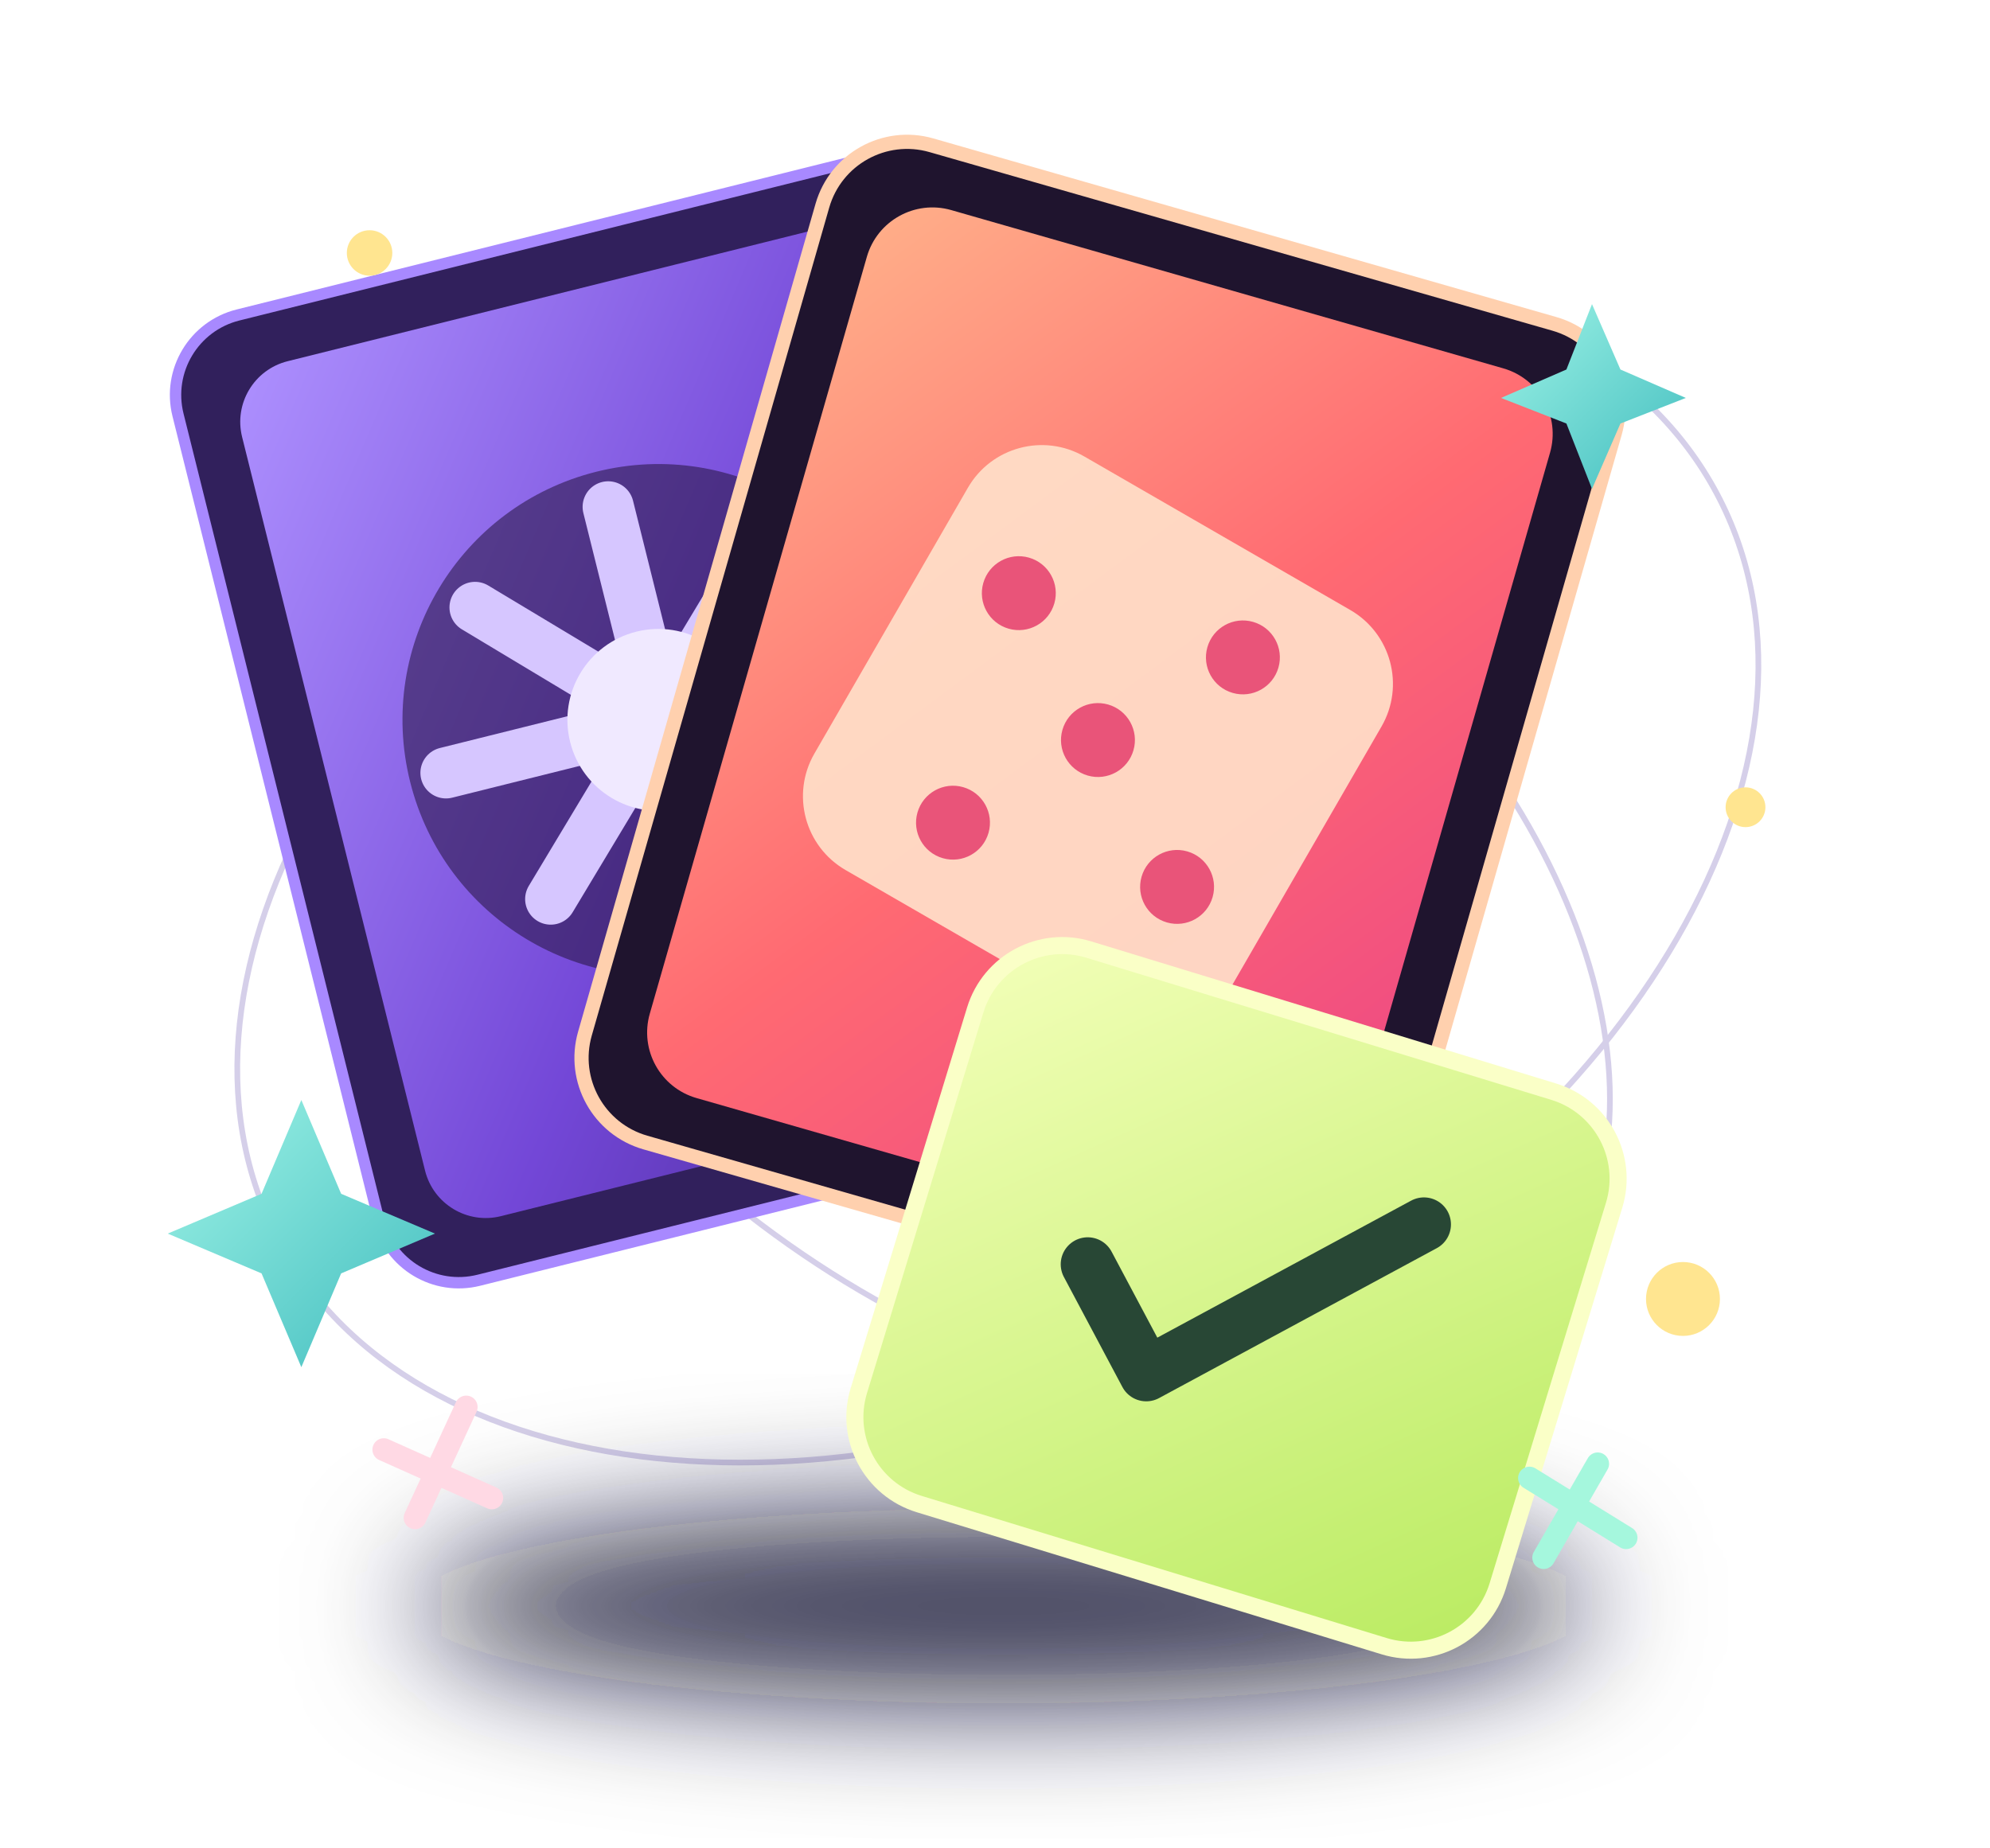
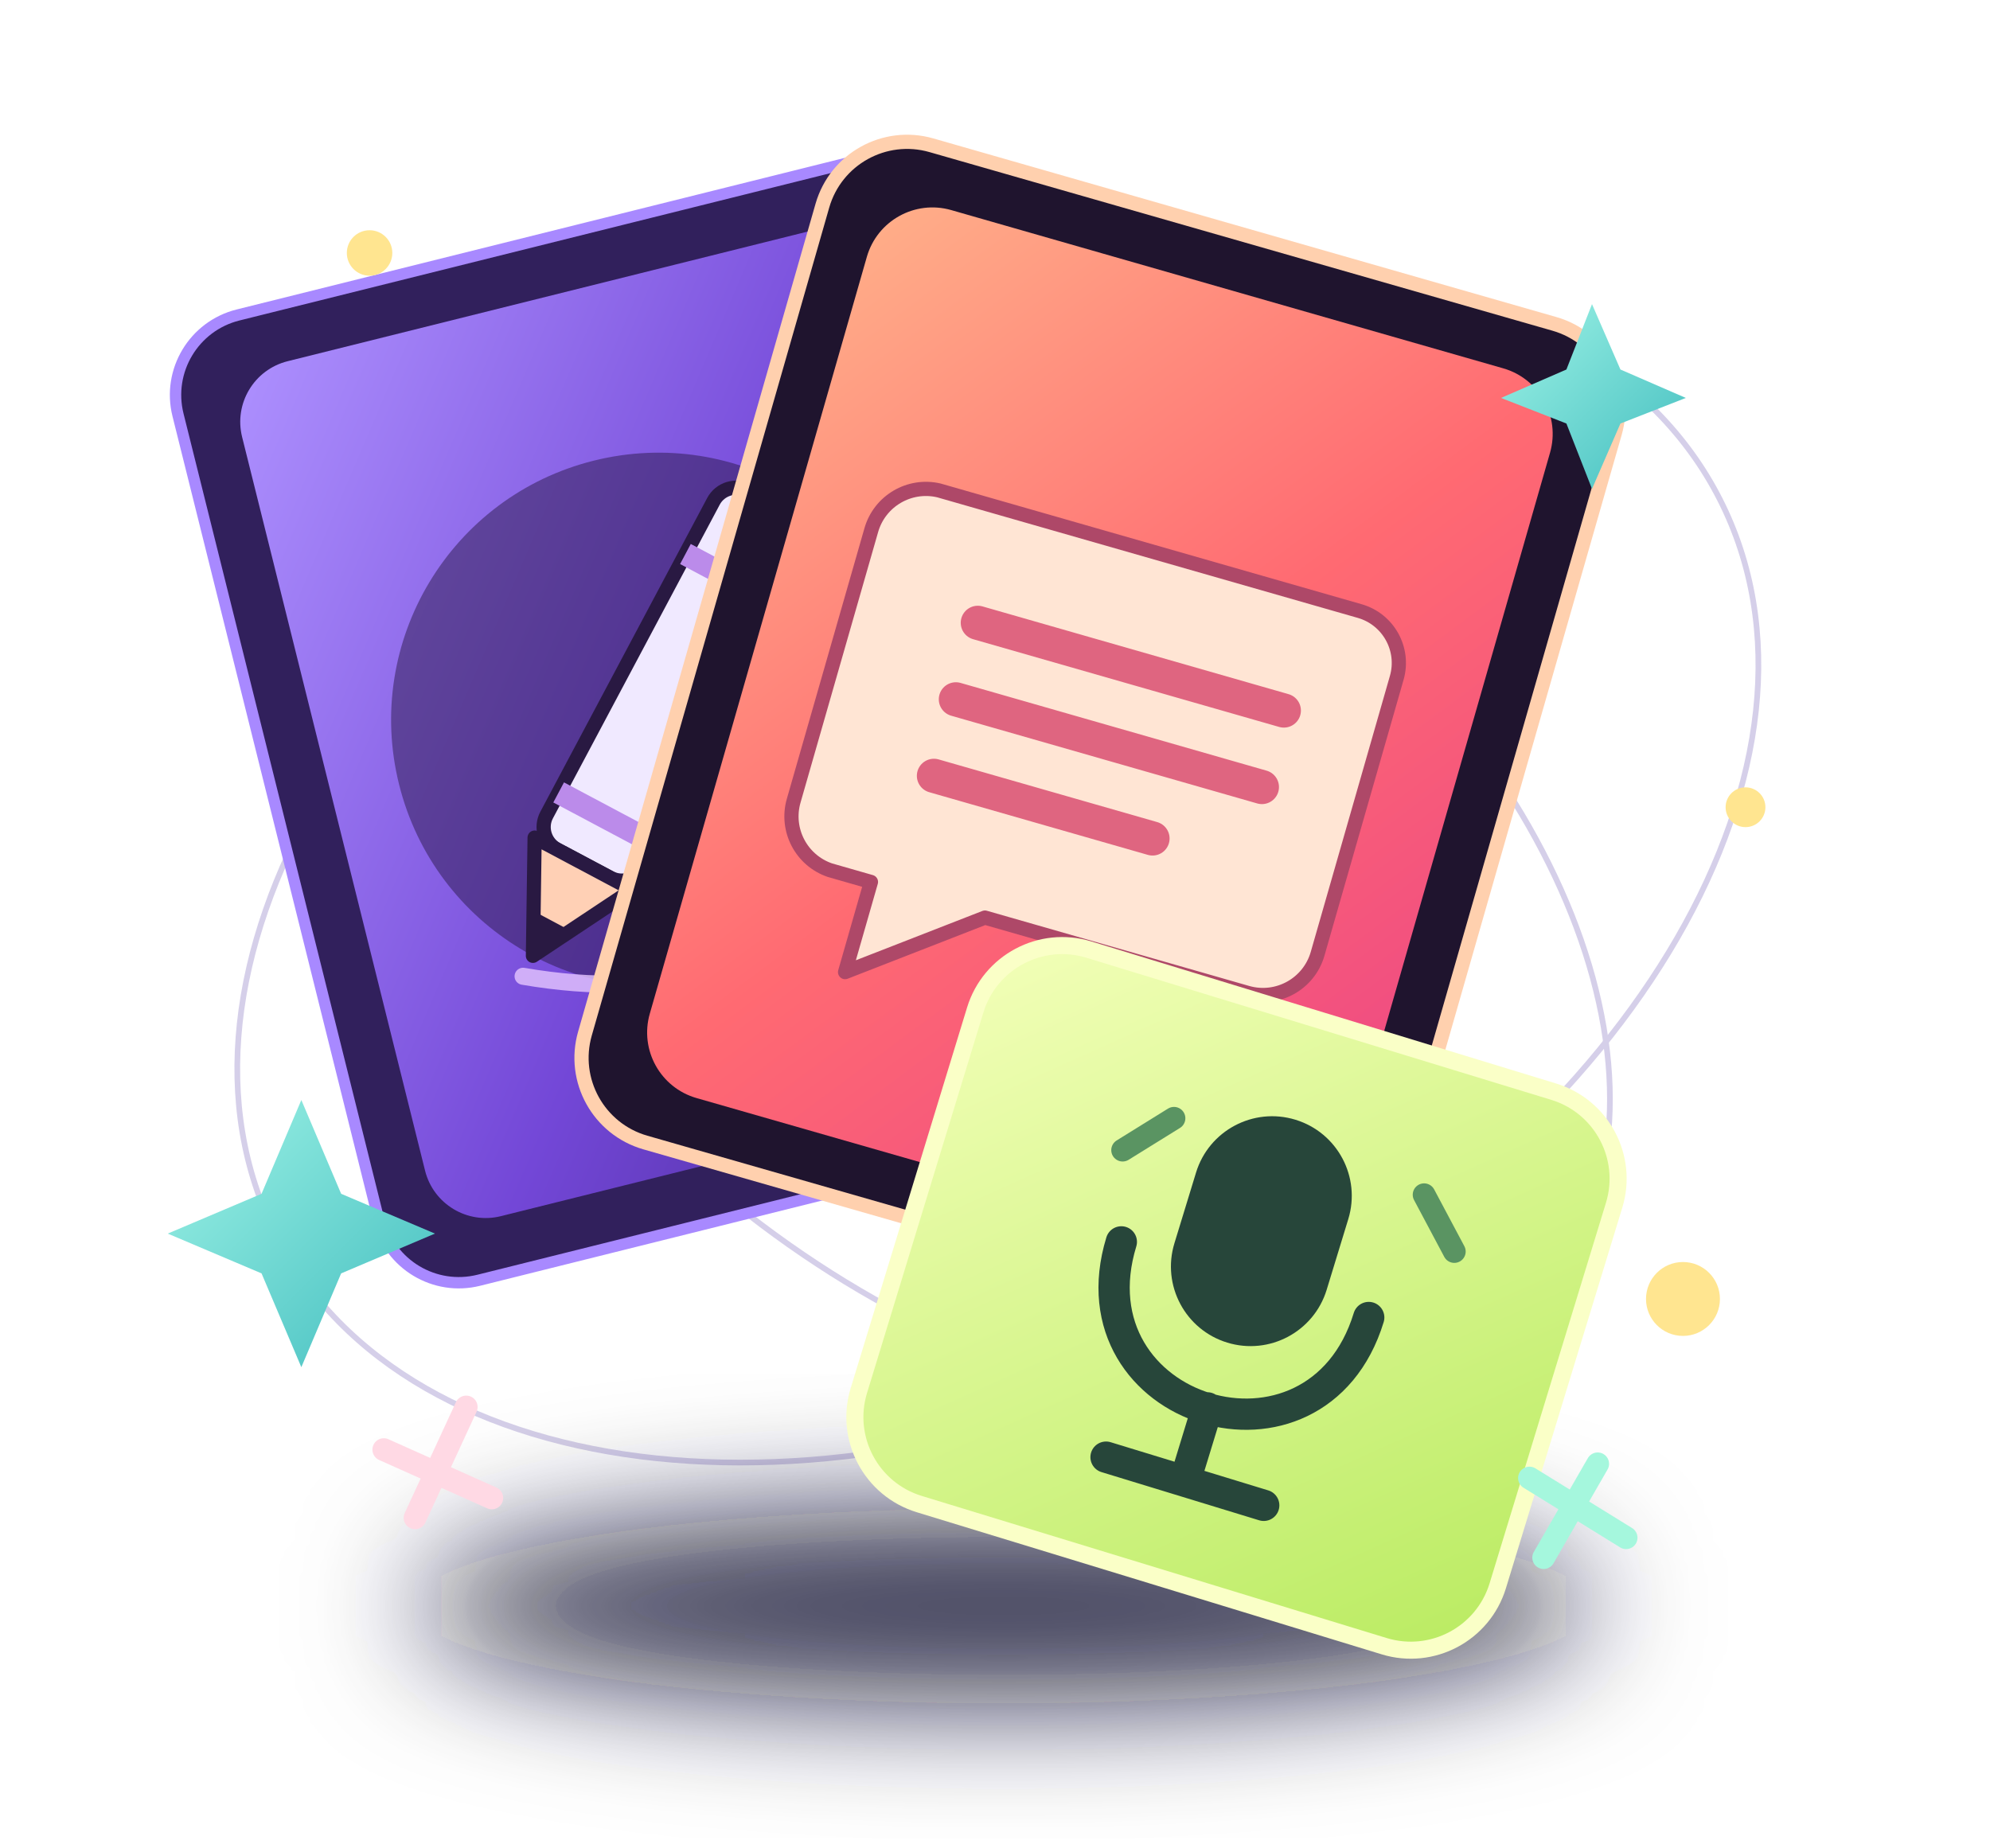
<svg xmlns="http://www.w3.org/2000/svg" viewBox="0 0 700 650" role="img" aria-labelledby="title">
  <defs>
    <linearGradient id="coral" x1="0" x2="1" y1="0" y2="1">
      <stop stop-color="#ffb089" />
      <stop offset=".5" stop-color="#ff6a72" />
      <stop offset="1" stop-color="#eb4486" />
    </linearGradient>
    <linearGradient id="violet" x1="0" x2="1" y1="0" y2="1">
      <stop stop-color="#ae91ff" />
      <stop offset=".55" stop-color="#7347d7" />
      <stop offset="1" stop-color="#42268b" />
    </linearGradient>
    <linearGradient id="lime" x1="0" x2="1" y1="0" y2="1">
      <stop stop-color="#f3ffb9" />
      <stop offset="1" stop-color="#b9eb60" />
    </linearGradient>
    <linearGradient id="cyan" x1="0" x2="1" y1="0" y2="1">
      <stop stop-color="#9ef3e6" />
      <stop offset="1" stop-color="#42bdbf" />
    </linearGradient>
    <filter id="shadow" x="-70%" y="-70%" width="240%" height="240%">
      <feGaussianBlur stdDeviation="22" />
    </filter>
  </defs>
  <g opacity=".35" fill="none" stroke="#8675c0" stroke-width="2">
    <ellipse cx="351" cy="305" rx="285" ry="185" transform="rotate(-27 351 305)" />
    <ellipse cx="358" cy="311" rx="235" ry="150" transform="rotate(37 358 311)" />
  </g>
  <ellipse cx="353" cy="565" rx="207" ry="34" fill="#11102e" opacity=".8" filter="url(#shadow)" />
  <g transform="translate(80 68) rotate(-14 155 170)">
    <rect x="10" y="10" width="278" height="350" rx="29" fill="#31205c" stroke="#a889ff" stroke-width="4" />
    <rect x="30" y="30" width="238" height="310" rx="22" fill="url(#violet)" />
-     <circle cx="148" cy="184" r="90" fill="#251340" opacity=".56" />
-     <path d="M149 107v154M71 184h155M95 130l107 107M201 131L96 236" stroke="#d6c6ff" stroke-width="18" stroke-linecap="round" />
-     <circle cx="148" cy="184" r="32" fill="#f0e9ff" />
+     <circle cx="148" cy="184" r="94" fill="#251340" opacity=".47" />
+     <g transform="translate(148 184) rotate(42)">
+       <rect x="-19" y="-86" width="39" height="143" rx="9" fill="#f0e9ff" stroke="#291942" stroke-width="5" />
+       <path d="M-19-56h39M-19 39h39" stroke="#bb8bea" stroke-width="8" />
+       <path d="M-19 57 0 94 20 57Z" fill="#ffd0b5" stroke="#291942" stroke-width="5" stroke-linejoin="round" />
+       <path d="m-6 80 6 14 7-14" fill="#291942" />
+     </g>
+     <path d="M80 260q68 30 132 0" fill="none" stroke="#e5c5ff" stroke-width="6" stroke-linecap="round" opacity=".8" />
  </g>
  <g transform="translate(240 78) rotate(16 155 188)">
    <rect x="0" y="0" width="290" height="365" rx="31" fill="#1f142e" stroke="#ffd0ae" stroke-width="5" />
    <rect x="20" y="20" width="250" height="325" rx="24" fill="url(#coral)" />
    <g transform="translate(145 185)">
-       <rect x="-84" y="-84" width="168" height="168" rx="30" transform="rotate(14)" fill="#ffdfc9" opacity=".92" />
-       <circle cx="-41" cy="-42" r="13" fill="#e95479" />
-       <circle cx="41" cy="-42" r="13" fill="#e95479" />
-       <circle cx="0" cy="0" r="13" fill="#e95479" />
-       <circle cx="-41" cy="42" r="13" fill="#e95479" />
-       <circle cx="41" cy="42" r="13" fill="#e95479" />
+       <path d="M-78-69h154a19 19 0 0 1 19 19v101a20 20 0 0 1-20 20H-21l-42 32V70h-15a20 20 0 0 1-19-20V-49a20 20 0 0 1 19-20Z" fill="#ffe5d4" stroke="#ae4868" stroke-width="5" stroke-linejoin="round" />
+       <path d="M-52-28h112M-52 0h112M-52 28h80" stroke="#df6580" stroke-width="12" stroke-linecap="round" />
    </g>
  </g>
  <g transform="translate(315 355) rotate(17 120 110)">
    <rect x="0" y="0" width="235" height="204" rx="32" fill="url(#lime)" stroke="#faffc7" stroke-width="6" />
-     <path d="M64 106l31 31 78-79" fill="none" stroke="#284735" stroke-width="19" stroke-linecap="round" stroke-linejoin="round" />
+     <rect x="91" y="36" width="56" height="82" rx="28" fill="#27463a" />
+     <path d="M73 95c0 63 91 63 91 0M119 142v24M90 169h58" fill="none" stroke="#27463a" stroke-width="11" stroke-linecap="round" />
+     <path d="m78 48-14 16M170 48l16 16" stroke="#5a9462" stroke-width="8" stroke-linecap="round" />
  </g>
  <g fill="url(#cyan)">
    <path d="M92 420l14-33 14 33 33 14-33 14-14 33-14-33-33-14z" />
    <path d="M551 130l9-23 10 23 23 10-23 9-10 23-9-23-23-9z" />
  </g>
  <g fill="#ffe590">
    <circle cx="130" cy="89" r="8" />
    <circle cx="592" cy="457" r="13" />
    <circle cx="614" cy="284" r="7" />
  </g>
  <path d="M146 534l18-39M135 510l38 17" stroke="#ffd9e4" stroke-width="8" stroke-linecap="round" />
  <path d="M543 548l19-33M538 520l34 21" stroke="#a5f7dd" stroke-width="8" stroke-linecap="round" />
</svg>
